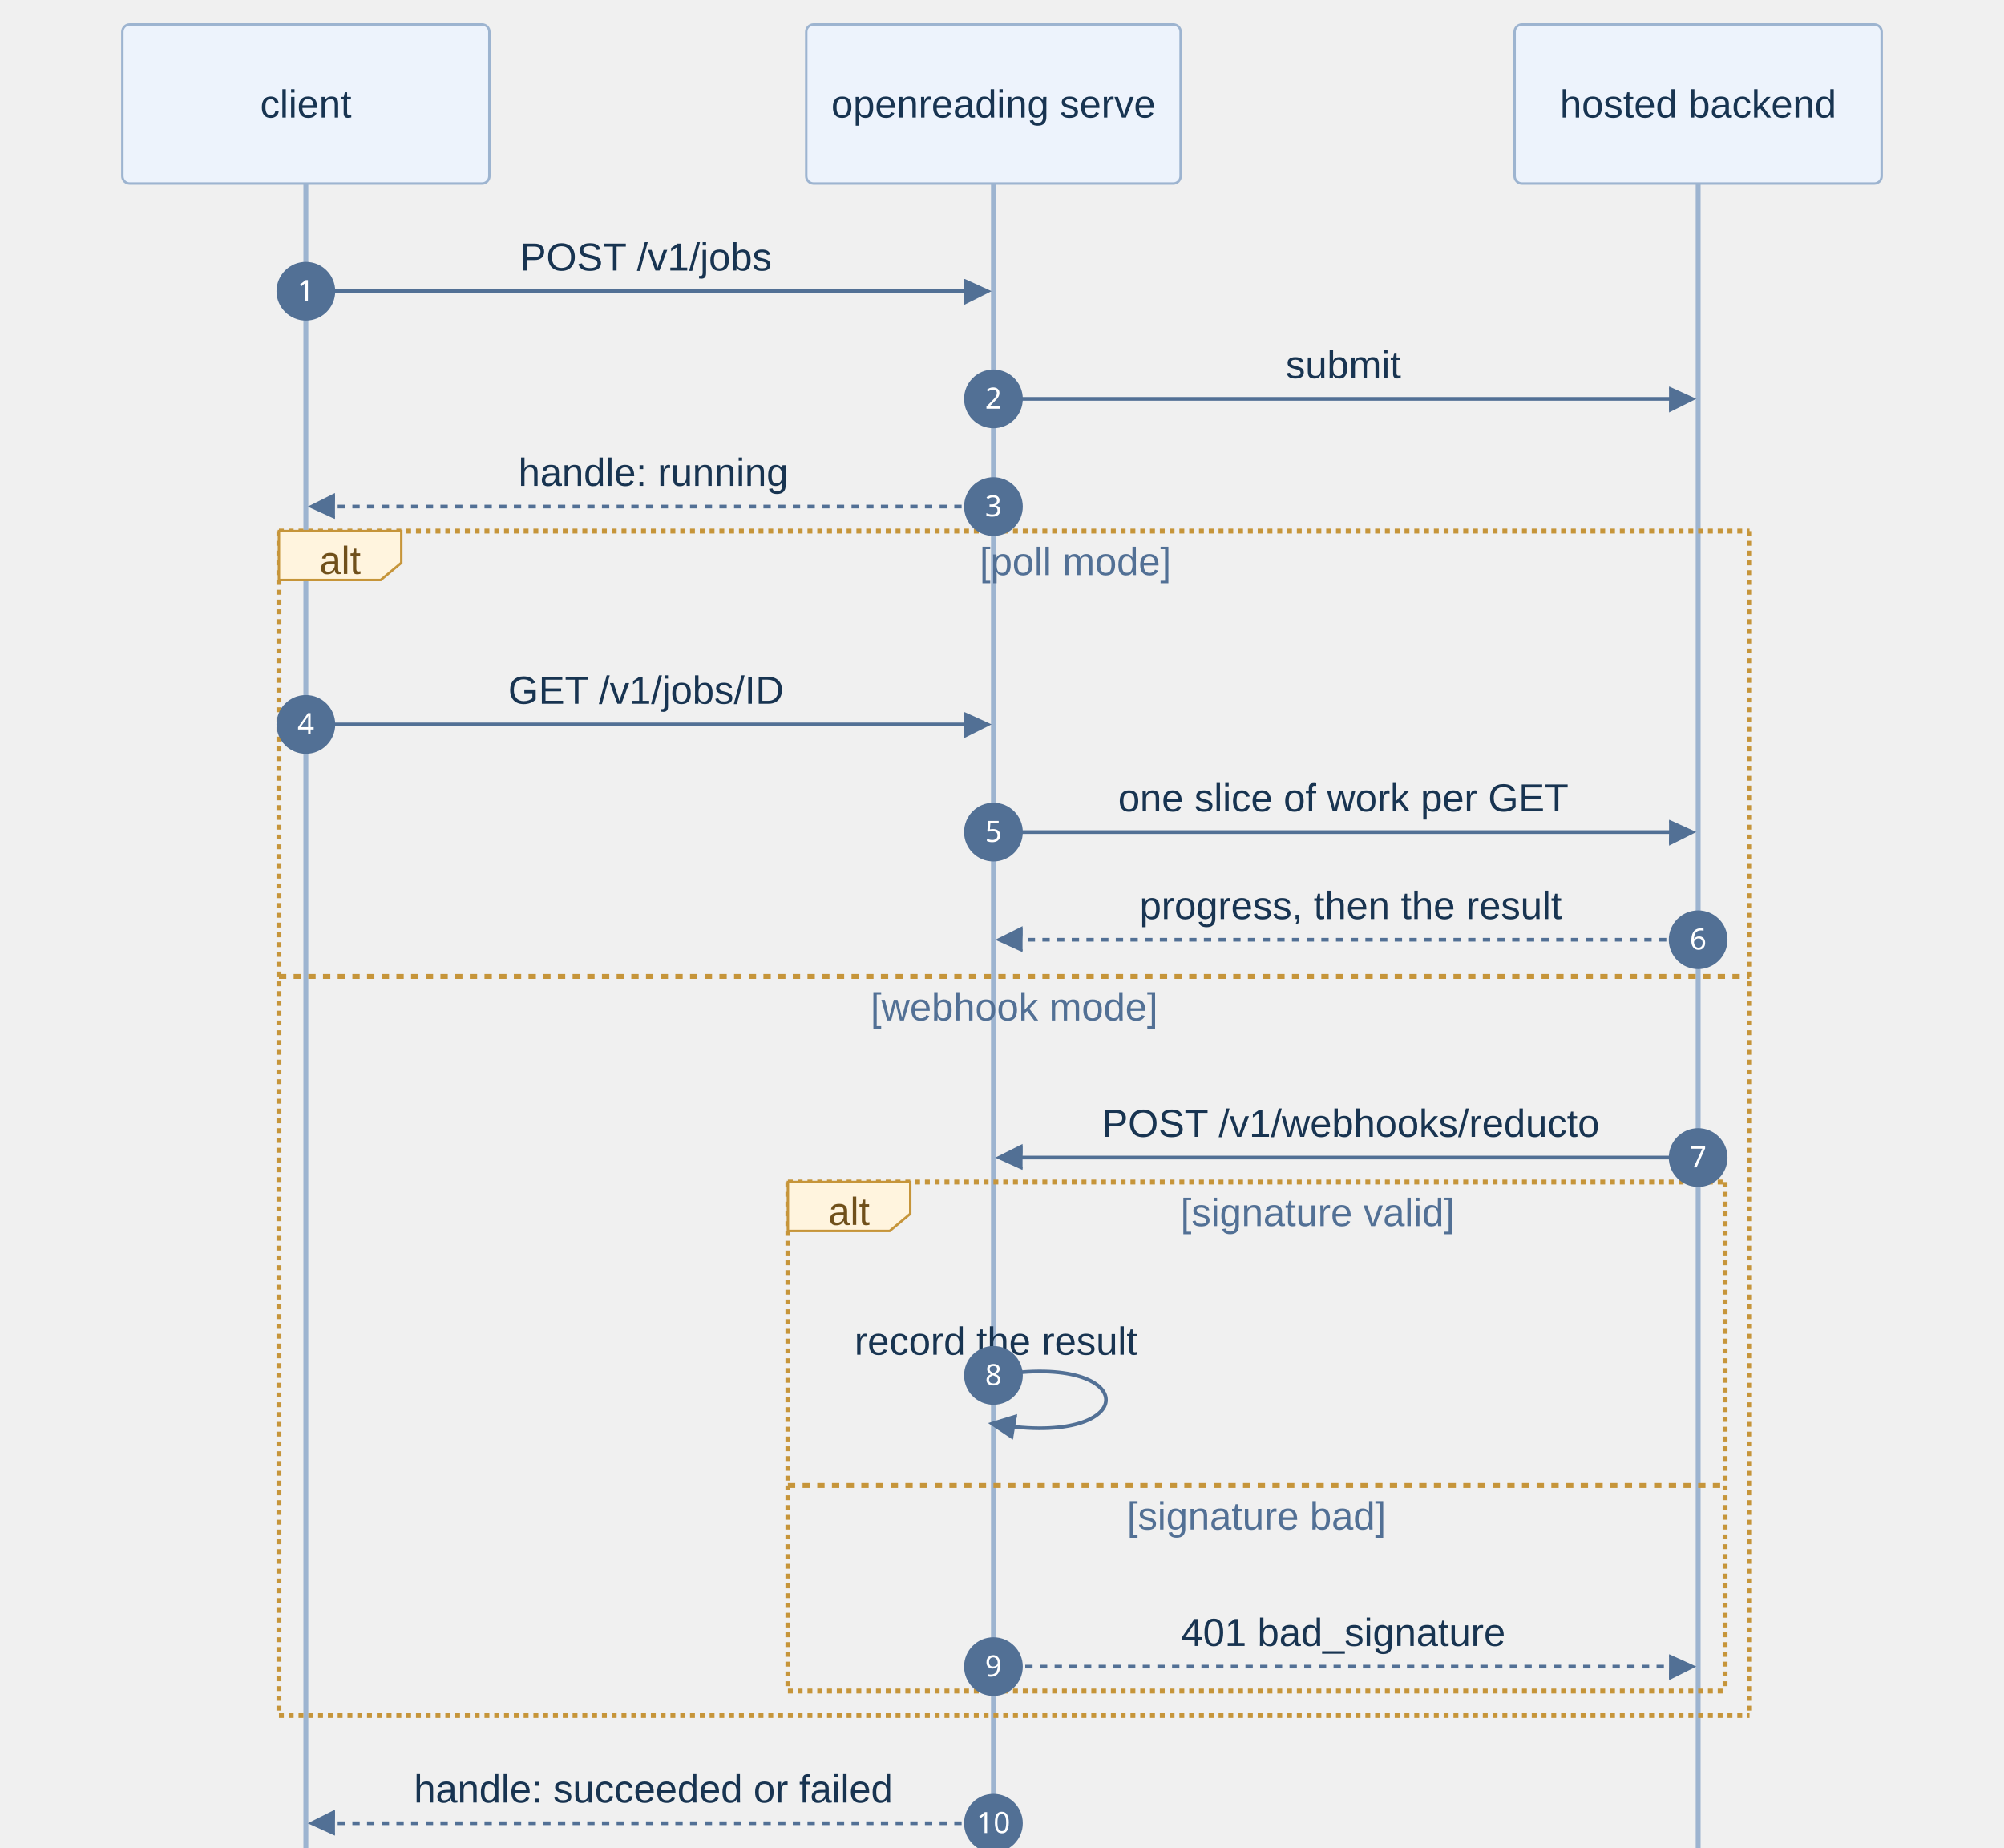
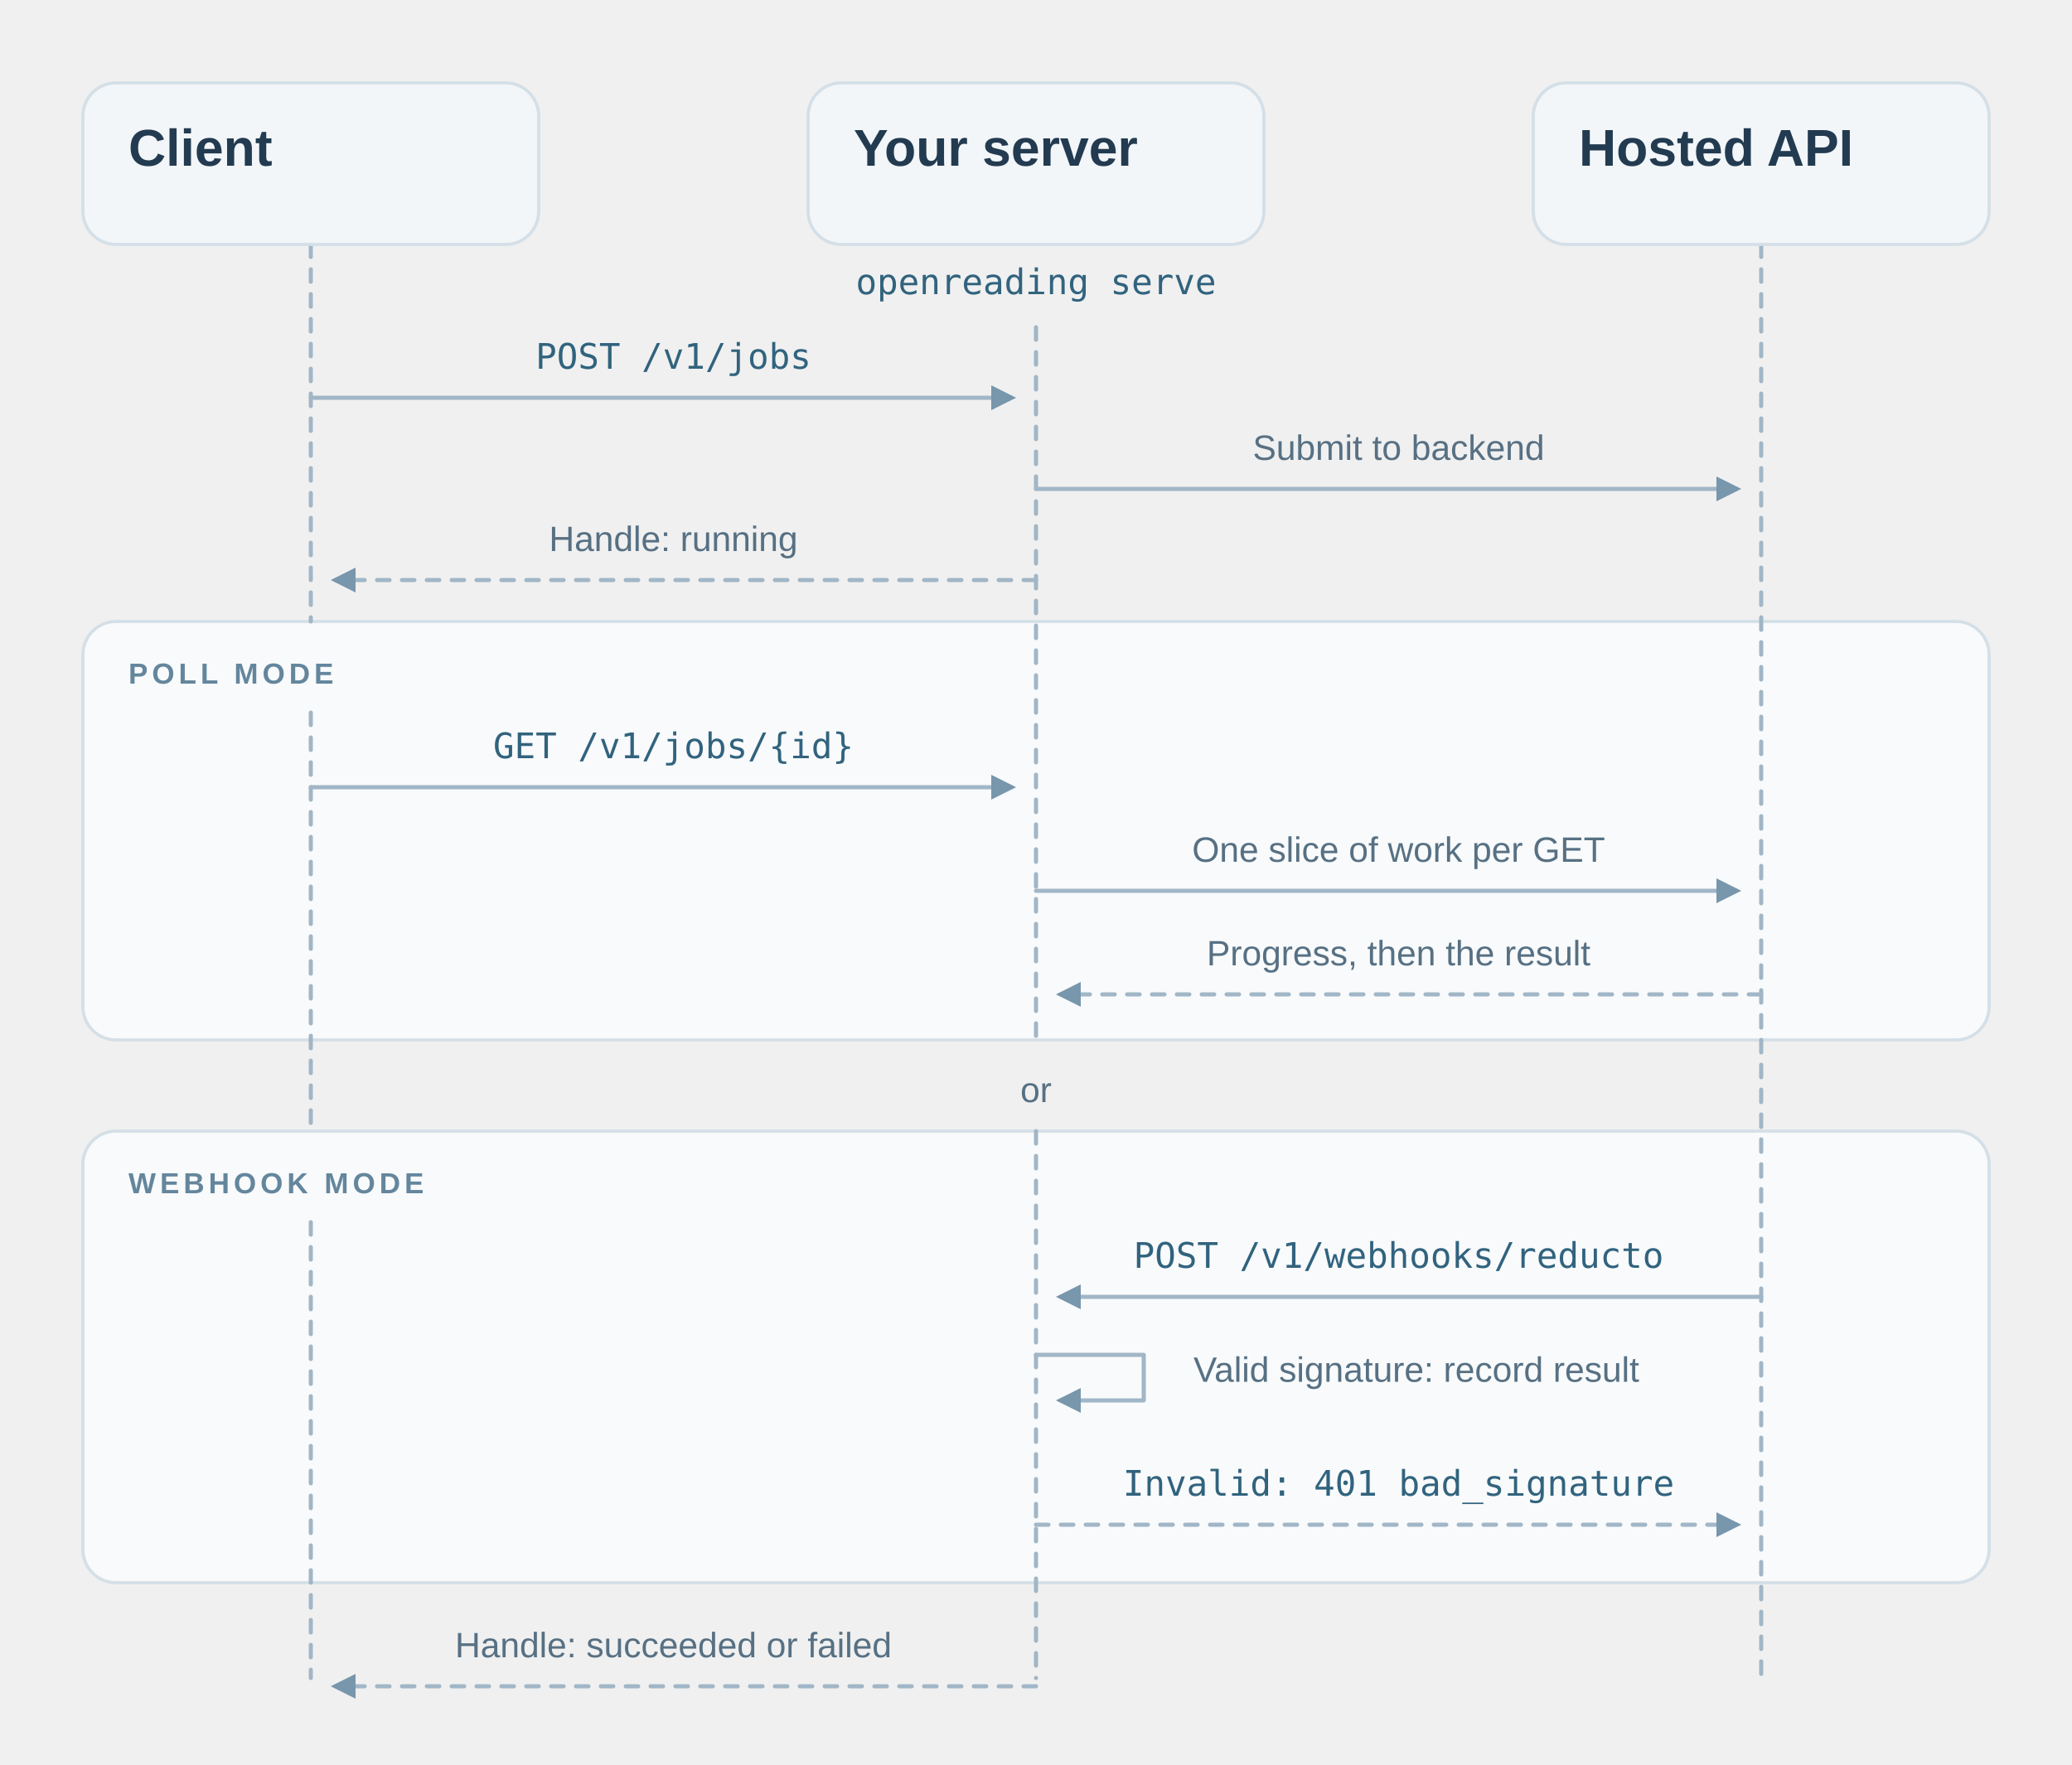
- <svg xmlns="http://www.w3.org/2000/svg" id="my-svg" width="100%" style="max-width: 819px; background-color: white;" viewBox="-50 -10 819 755" role="img" aria-roledescription="sequence">
-   <g>
-     <line id="actor2" x1="644" y1="65" x2="644" y2="2000" class="actor-line 200" stroke-width="0.5px" stroke="#999" name="B" data-et="life-line" data-id="B" />
-     <g id="root-2" data-et="participant" data-type="participant" data-id="B">
-       <rect x="569" y="0" fill="#eaeaea" stroke="#666" width="150" height="65" name="B" rx="3" ry="3" class="actor actor-top" />
-       <text x="644" y="32.5" dominant-baseline="central" alignment-baseline="central" class="actor actor-box" style="text-anchor: middle; font-size: 16px; font-weight: 400; font-family: Arial;">
-         <tspan x="644" dy="0">hosted backend</tspan>
-       </text>
-     </g>
-   </g>
-   <g>
-     <line id="actor1" x1="356" y1="65" x2="356" y2="2000" class="actor-line 200" stroke-width="0.5px" stroke="#999" name="S" data-et="life-line" data-id="S" />
-     <g id="root-1" data-et="participant" data-type="participant" data-id="S">
-       <rect x="279.5" y="0" fill="#eaeaea" stroke="#666" width="153" height="65" name="S" rx="3" ry="3" class="actor actor-top" />
-       <text x="356" y="32.5" dominant-baseline="central" alignment-baseline="central" class="actor actor-box" style="text-anchor: middle; font-size: 16px; font-weight: 400; font-family: Arial;">
-         <tspan x="356" dy="0">openreading serve</tspan>
-       </text>
-     </g>
-   </g>
-   <g>
-     <line id="actor0" x1="75" y1="65" x2="75" y2="2000" class="actor-line 200" stroke-width="0.5px" stroke="#999" name="C" data-et="life-line" data-id="C" />
-     <g id="root-0" data-et="participant" data-type="participant" data-id="C">
-       <rect x="0" y="0" fill="#eaeaea" stroke="#666" width="150" height="65" name="C" rx="3" ry="3" class="actor actor-top" />
-       <text x="75" y="32.5" dominant-baseline="central" alignment-baseline="central" class="actor actor-box" style="text-anchor: middle; font-size: 16px; font-weight: 400; font-family: Arial;">
-         <tspan x="75" dy="0">client</tspan>
-       </text>
-     </g>
-   </g>
-   <style>#my-svg{font-family:Arial;font-size:17px;fill:#183451;}@keyframes edge-animation-frame{from{stroke-dashoffset:0;}}@keyframes dash{to{stroke-dashoffset:0;}}#my-svg .edge-animation-slow{stroke-dasharray:9,5!important;stroke-dashoffset:900;animation:dash 50s linear infinite;stroke-linecap:round;}#my-svg .edge-animation-fast{stroke-dasharray:9,5!important;stroke-dashoffset:900;animation:dash 20s linear infinite;stroke-linecap:round;}#my-svg .error-icon{fill:hsl(36, 71.429%, 100%);}#my-svg .error-text{fill:#000000;stroke:#000000;}#my-svg .edge-thickness-normal{stroke-width:1px;}#my-svg .edge-thickness-thick{stroke-width:3.5px;}#my-svg .edge-pattern-solid{stroke-dasharray:0;}#my-svg .edge-thickness-invisible{stroke-width:0;fill:none;}#my-svg .edge-pattern-dashed{stroke-dasharray:3;}#my-svg .edge-pattern-dotted{stroke-dasharray:2;}#my-svg .marker{fill:#8194ad;stroke:#8194ad;}#my-svg .marker.cross{stroke:#8194ad;}#my-svg svg{font-family:Arial;font-size:17px;}#my-svg p{margin:0;}#my-svg .actor{stroke:#9db4d0;fill:#edf3fc;stroke-width:1;}#my-svg rect.actor.outer-path[data-look="neo"]{filter:drop-shadow( 1px 2px 2px rgba(185,185,185,1));}#my-svg rect.note[data-look="neo"]{stroke:#9db4d0;fill:#edf3fc;filter:drop-shadow( 1px 2px 2px rgba(185,185,185,1));}#my-svg text.actor&gt;tspan{fill:#183451;stroke:none;}#my-svg .actor-line{stroke:#9db4d0;}#my-svg .innerArc{stroke-width:1.5;stroke-dasharray:none;}#my-svg .messageLine0{stroke-width:1.5;stroke-dasharray:none;stroke:#527095;}#my-svg .messageLine1{stroke-width:1.5;stroke-dasharray:2,2;stroke:#527095;}#my-svg [id$="-arrowhead"] path{fill:#527095;stroke:#527095;}#my-svg .sequenceNumber{fill:#ffffff;}#my-svg [id$="-sequencenumber"]{fill:#527095;}#my-svg [id$="-crosshead"] path{fill:#527095;stroke:#527095;}#my-svg .messageText{fill:#183451;stroke:none;}#my-svg .labelBox{stroke:#c6953a;fill:#fff4de;filter:none;}#my-svg .labelText,#my-svg .labelText&gt;tspan{fill:#70501b;stroke:none;}#my-svg .loopText,#my-svg .loopText&gt;tspan{fill:#527095;stroke:none;}#my-svg .sectionTitle,#my-svg .sectionTitle&gt;tspan{fill:#527095;stroke:none;}#my-svg .loopLine{stroke-width:2px;stroke-dasharray:2,2;stroke:#c6953a;fill:#c6953a;}#my-svg .note{stroke:#9db4d0;fill:#edf3fc;}#my-svg .noteText,#my-svg .noteText&gt;tspan{fill:#183451;stroke:none;font-weight:normal;}#my-svg .activation0{fill:#e7f3ee;stroke:#679780;}#my-svg .activation1{fill:#e7f3ee;stroke:#679780;}#my-svg .activation2{fill:#e7f3ee;stroke:#679780;}#my-svg .actorPopupMenu{position:absolute;}#my-svg .actorPopupMenuPanel{position:absolute;fill:#edf3fc;box-shadow:0px 8px 16px 0px rgba(0,0,0,0.2);filter:drop-shadow(3px 5px 2px rgb(0 0 0 / 0.4));}#my-svg .actor-man circle,#my-svg line{fill:#edf3fc;stroke-width:2px;}#my-svg g rect.rect{filter:drop-shadow( 1px 2px 2px rgba(185,185,185,1));stroke:#9db4d0;}#my-svg .node .neo-node{stroke:#9db4d0;}#my-svg [data-look="neo"].node rect,#my-svg [data-look="neo"].cluster rect,#my-svg [data-look="neo"].node polygon{stroke:url(#my-svg-gradient);filter:drop-shadow( 1px 2px 2px rgba(185,185,185,1));}#my-svg [data-look="neo"].swimlane.cluster rect{filter:none;}#my-svg [data-look="neo"].node path{stroke:url(#my-svg-gradient);stroke-width:1px;}#my-svg [data-look="neo"].node .outer-path{filter:drop-shadow( 1px 2px 2px rgba(185,185,185,1));}#my-svg [data-look="neo"].node .neo-line path{stroke:#9db4d0;filter:none;}#my-svg [data-look="neo"].node circle{stroke:url(#my-svg-gradient);filter:drop-shadow( 1px 2px 2px rgba(185,185,185,1));}#my-svg [data-look="neo"].node circle .state-start{fill:#000000;}#my-svg [data-look="neo"].icon-shape .icon{fill:url(#my-svg-gradient);filter:drop-shadow( 1px 2px 2px rgba(185,185,185,1));}#my-svg [data-look="neo"].icon-shape .icon-neo path{stroke:url(#my-svg-gradient);filter:drop-shadow( 1px 2px 2px rgba(185,185,185,1));}#my-svg :root{--mermaid-font-family:Arial;}</style>
-   <g />
+ <svg xmlns="http://www.w3.org/2000/svg" width="1000" height="852" viewBox="0 0 1000 852" role="img" aria-labelledby="title desc" data-renderer="authored">
+   <style>
+     :root{color-scheme:light dark}
+     text{font-family:Arial,Helvetica,sans-serif}
+     .node,.result{fill:#f2f6f9;stroke:#d4dfe7;stroke-width:1.5}
+     .title{fill:#233b50;font-size:25px;font-weight:600}
+     .detail{fill:#577083;font-size:20px}
+     .label{fill:#577083;font-size:17px}
+     .step{fill:#64869d;font-size:14px;font-weight:600;letter-spacing:2px}
+     .track{fill:none;stroke:#a1b6c6;stroke-width:2;stroke-linecap:round;stroke-linejoin:round}
+     .arrow{fill:#7896ac}.dashed{stroke-dasharray:6 6}
+     .contract{fill:#e9f3f8;stroke:#a4c9db;stroke-width:1.5}
+     .contract-title{fill:#173f57;font-size:28px;font-weight:600}
+     .contract-detail{fill:#45677d;font-size:19px}
+     .accent{fill:#3589b0}.pill{fill:#d9eaf3}
+     .code{fill:#31637e;font-family:monospace;font-size:17px}
+     .panel{fill:#f8fafb;stroke:#d4dfe7;stroke-width:1.5}
+     .warning{fill:#fbf6eb;stroke:#d9c69e;stroke-width:1.5}
+     .warning-text{fill:#80632e;font-size:19px}
+     .good{fill:#edf6f1;stroke:#b2cdbd;stroke-width:1.5}
+     .good-text{fill:#35634b;font-size:25px;font-weight:600}
+     @media(prefers-color-scheme:dark){
+       .node,.result{fill:#18232e;stroke:#324657}
+       .title{fill:#e0eaf2}.detail,.label{fill:#a9bdcc}.step{fill:#7ba5be}
+       .track{stroke:#4b6c83}.arrow{fill:#729bb5}
+       .contract{fill:#173446;stroke:#35627d}
+       .contract-title{fill:#e0f0fa}.contract-detail{fill:#abcbdc}
+       .accent{fill:#79c6e8}.pill{fill:#234a61}.code{fill:#a4d4ed}
+       .panel{fill:#121c25;stroke:#324657}
+       .warning{fill:#2a251d;stroke:#695b3c}.warning-text{fill:#d5bc88}
+       .good{fill:#172d26;stroke:#365e4b}.good-text{fill:#a1d4b7}
+     }
+   </style>
  <defs>
-     <symbol id="my-svg-computer" width="24" height="24">
-       <path transform="scale(.5)" d="M2 2v13h20v-13h-20zm18 11h-16v-9h16v9zm-10.228 6l.466-1h3.524l.467 1h-4.457zm14.228 3h-24l2-6h2.104l-1.33 4h18.45l-1.297-4h2.073l2 6zm-5-10h-14v-7h14v7z" />
-     </symbol>
-   </defs>
-   <defs>
-     <symbol id="my-svg-database" fill-rule="evenodd" clip-rule="evenodd">
-       <path transform="scale(.5)" d="M12.258.001l.256.004.255.005.253.008.251.01.249.012.247.015.246.016.242.019.241.02.239.023.236.024.233.027.231.028.229.031.225.032.223.034.22.036.217.038.214.04.211.041.208.043.205.045.201.046.198.048.194.05.191.051.187.053.183.054.18.056.175.057.172.059.168.06.163.061.16.063.155.064.15.066.074.033.073.033.071.034.07.034.069.035.068.035.067.035.066.035.064.036.064.036.062.036.06.036.06.037.058.037.058.037.055.038.055.038.053.038.052.038.051.039.05.039.048.039.047.039.045.04.044.04.043.04.041.04.04.041.039.041.037.041.036.041.034.041.033.042.032.042.03.042.029.042.027.042.026.043.024.043.023.043.021.043.02.043.018.044.017.043.015.044.013.044.012.044.011.045.009.044.007.045.006.045.004.045.002.045.001.045v17l-.001.045-.002.045-.004.045-.006.045-.007.045-.009.044-.011.045-.012.044-.013.044-.015.044-.017.043-.018.044-.02.043-.021.043-.023.043-.024.043-.026.043-.027.042-.029.042-.03.042-.032.042-.033.042-.034.041-.036.041-.037.041-.039.041-.04.041-.041.04-.043.04-.044.04-.045.04-.047.039-.048.039-.05.039-.051.039-.052.038-.053.038-.055.038-.055.038-.058.037-.058.037-.06.037-.06.036-.062.036-.064.036-.064.036-.066.035-.067.035-.068.035-.069.035-.07.034-.071.034-.073.033-.074.033-.15.066-.155.064-.16.063-.163.061-.168.06-.172.059-.175.057-.18.056-.183.054-.187.053-.191.051-.194.05-.198.048-.201.046-.205.045-.208.043-.211.041-.214.04-.217.038-.22.036-.223.034-.225.032-.229.031-.231.028-.233.027-.236.024-.239.023-.241.02-.242.019-.246.016-.247.015-.249.012-.251.01-.253.008-.255.005-.256.004-.258.001-.258-.001-.256-.004-.255-.005-.253-.008-.251-.01-.249-.012-.247-.015-.245-.016-.243-.019-.241-.02-.238-.023-.236-.024-.234-.027-.231-.028-.228-.031-.226-.032-.223-.034-.22-.036-.217-.038-.214-.04-.211-.041-.208-.043-.204-.045-.201-.046-.198-.048-.195-.05-.19-.051-.187-.053-.184-.054-.179-.056-.176-.057-.172-.059-.167-.06-.164-.061-.159-.063-.155-.064-.151-.066-.074-.033-.072-.033-.072-.034-.07-.034-.069-.035-.068-.035-.067-.035-.066-.035-.064-.036-.063-.036-.062-.036-.061-.036-.06-.037-.058-.037-.057-.037-.056-.038-.055-.038-.053-.038-.052-.038-.051-.039-.049-.039-.049-.039-.046-.039-.046-.04-.044-.04-.043-.04-.041-.04-.04-.041-.039-.041-.037-.041-.036-.041-.034-.041-.033-.042-.032-.042-.03-.042-.029-.042-.027-.042-.026-.043-.024-.043-.023-.043-.021-.043-.02-.043-.018-.044-.017-.043-.015-.044-.013-.044-.012-.044-.011-.045-.009-.044-.007-.045-.006-.045-.004-.045-.002-.045-.001-.045v-17l.001-.045.002-.045.004-.045.006-.045.007-.045.009-.044.011-.045.012-.044.013-.044.015-.044.017-.043.018-.044.02-.043.021-.043.023-.043.024-.043.026-.043.027-.042.029-.042.03-.042.032-.042.033-.042.034-.041.036-.041.037-.041.039-.041.04-.041.041-.04.043-.04.044-.04.046-.04.046-.039.049-.039.049-.039.051-.039.052-.038.053-.038.055-.038.056-.038.057-.037.058-.037.06-.037.061-.036.062-.036.063-.036.064-.036.066-.035.067-.035.068-.035.069-.035.07-.034.072-.034.072-.033.074-.033.151-.066.155-.064.159-.063.164-.061.167-.06.172-.059.176-.057.179-.056.184-.054.187-.053.19-.051.195-.05.198-.048.201-.046.204-.045.208-.043.211-.041.214-.04.217-.038.22-.036.223-.034.226-.032.228-.031.231-.028.234-.027.236-.024.238-.023.241-.02.243-.019.245-.016.247-.015.249-.012.251-.01.253-.008.255-.005.256-.004.258-.001.258.001zm-9.258 20.499v.01l.001.021.003.021.004.022.005.021.006.022.007.022.009.023.01.022.011.023.012.023.013.023.015.023.016.024.017.023.018.024.019.024.021.024.022.025.023.024.024.025.052.049.056.05.061.051.066.051.07.051.075.051.079.052.084.052.088.052.092.052.097.052.102.051.105.052.11.052.114.051.119.051.123.051.127.05.131.05.135.05.139.048.144.049.147.047.152.047.155.047.16.045.163.045.167.043.171.043.176.041.178.041.183.039.187.039.19.037.194.035.197.035.202.033.204.031.209.03.212.029.216.027.219.025.222.024.226.021.23.02.233.018.236.016.24.015.243.012.246.01.249.008.253.005.256.004.259.001.26-.001.257-.004.254-.005.25-.008.247-.011.244-.012.241-.014.237-.016.233-.018.231-.021.226-.021.224-.024.22-.026.216-.027.212-.028.21-.031.205-.031.202-.034.198-.034.194-.036.191-.037.187-.039.183-.04.179-.04.175-.042.172-.043.168-.044.163-.045.16-.046.155-.046.152-.047.148-.048.143-.049.139-.049.136-.05.131-.05.126-.05.123-.051.118-.052.114-.051.11-.052.106-.052.101-.052.096-.052.092-.052.088-.053.083-.051.079-.052.074-.052.07-.051.065-.051.06-.051.056-.05.051-.05.023-.024.023-.025.021-.024.02-.024.019-.024.018-.024.017-.024.015-.023.014-.024.013-.023.012-.023.01-.023.01-.022.008-.022.006-.022.006-.022.004-.022.004-.021.001-.021.001-.021v-4.127l-.077.055-.08.053-.083.054-.085.053-.087.052-.09.052-.093.051-.095.05-.097.05-.1.049-.102.049-.105.048-.106.047-.109.047-.111.046-.114.045-.115.045-.118.044-.12.043-.122.042-.124.042-.126.041-.128.04-.13.04-.132.038-.134.038-.135.037-.138.037-.139.035-.142.035-.143.034-.144.033-.147.032-.148.031-.15.03-.151.03-.153.029-.154.027-.156.027-.158.026-.159.025-.161.024-.162.023-.163.022-.165.021-.166.02-.167.019-.169.018-.169.017-.171.016-.173.015-.173.014-.175.013-.175.012-.177.011-.178.01-.179.008-.179.008-.181.006-.182.005-.182.004-.184.003-.184.002h-.37l-.184-.002-.184-.003-.182-.004-.182-.005-.181-.006-.179-.008-.179-.008-.178-.01-.176-.011-.176-.012-.175-.013-.173-.014-.172-.015-.171-.016-.17-.017-.169-.018-.167-.019-.166-.02-.165-.021-.163-.022-.162-.023-.161-.024-.159-.025-.157-.026-.156-.027-.155-.027-.153-.029-.151-.03-.15-.03-.148-.031-.146-.032-.145-.033-.143-.034-.141-.035-.14-.035-.137-.037-.136-.037-.134-.038-.132-.038-.13-.04-.128-.04-.126-.041-.124-.042-.122-.042-.12-.044-.117-.043-.116-.045-.113-.045-.112-.046-.109-.047-.106-.047-.105-.048-.102-.049-.1-.049-.097-.05-.095-.05-.093-.052-.09-.051-.087-.052-.085-.053-.083-.054-.08-.054-.077-.054v4.127zm0-5.654v.011l.001.021.003.021.004.021.005.022.006.022.007.022.009.022.01.022.011.023.012.023.013.023.015.024.016.023.017.024.018.024.019.024.021.024.022.024.023.025.024.024.052.05.056.05.061.05.066.051.07.051.075.052.079.051.084.052.088.052.092.052.097.052.102.052.105.052.11.051.114.051.119.052.123.05.127.051.131.05.135.049.139.049.144.048.147.048.152.047.155.046.16.045.163.045.167.044.171.042.176.042.178.04.183.04.187.038.19.037.194.036.197.034.202.033.204.032.209.03.212.028.216.027.219.025.222.024.226.022.23.02.233.018.236.016.24.014.243.012.246.01.249.008.253.006.256.003.259.001.26-.001.257-.003.254-.006.25-.008.247-.01.244-.012.241-.015.237-.016.233-.018.231-.02.226-.022.224-.024.22-.025.216-.027.212-.029.21-.03.205-.032.202-.033.198-.035.194-.036.191-.037.187-.039.183-.039.179-.041.175-.042.172-.043.168-.044.163-.045.16-.045.155-.047.152-.047.148-.048.143-.048.139-.05.136-.049.131-.05.126-.051.123-.051.118-.051.114-.052.11-.052.106-.052.101-.052.096-.052.092-.052.088-.052.083-.052.079-.052.074-.051.07-.052.065-.051.06-.05.056-.051.051-.049.023-.025.023-.024.021-.025.02-.024.019-.024.018-.024.017-.024.015-.023.014-.023.013-.024.012-.022.01-.023.01-.023.008-.022.006-.022.006-.022.004-.021.004-.022.001-.021.001-.021v-4.139l-.077.054-.08.054-.083.054-.085.052-.087.053-.09.051-.093.051-.095.051-.097.05-.1.049-.102.049-.105.048-.106.047-.109.047-.111.046-.114.045-.115.044-.118.044-.12.044-.122.042-.124.042-.126.041-.128.04-.13.039-.132.039-.134.038-.135.037-.138.036-.139.036-.142.035-.143.033-.144.033-.147.033-.148.031-.15.03-.151.03-.153.028-.154.028-.156.027-.158.026-.159.025-.161.024-.162.023-.163.022-.165.021-.166.02-.167.019-.169.018-.169.017-.171.016-.173.015-.173.014-.175.013-.175.012-.177.011-.178.009-.179.009-.179.007-.181.007-.182.005-.182.004-.184.003-.184.002h-.37l-.184-.002-.184-.003-.182-.004-.182-.005-.181-.007-.179-.007-.179-.009-.178-.009-.176-.011-.176-.012-.175-.013-.173-.014-.172-.015-.171-.016-.17-.017-.169-.018-.167-.019-.166-.02-.165-.021-.163-.022-.162-.023-.161-.024-.159-.025-.157-.026-.156-.027-.155-.028-.153-.028-.151-.03-.15-.03-.148-.031-.146-.033-.145-.033-.143-.033-.141-.035-.14-.036-.137-.036-.136-.037-.134-.038-.132-.039-.13-.039-.128-.04-.126-.041-.124-.042-.122-.043-.12-.043-.117-.044-.116-.044-.113-.046-.112-.046-.109-.046-.106-.047-.105-.048-.102-.049-.1-.049-.097-.05-.095-.051-.093-.051-.09-.051-.087-.053-.085-.052-.083-.054-.08-.054-.077-.054v4.139zm0-5.666v.011l.001.02.003.022.004.021.005.022.006.021.007.022.009.023.01.022.011.023.012.023.013.023.015.023.016.024.017.024.018.023.019.024.021.025.022.024.023.024.024.025.052.05.056.05.061.05.066.051.07.051.075.052.079.051.084.052.088.052.092.052.097.052.102.052.105.051.11.052.114.051.119.051.123.051.127.05.131.05.135.05.139.049.144.048.147.048.152.047.155.046.16.045.163.045.167.043.171.043.176.042.178.04.183.04.187.038.19.037.194.036.197.034.202.033.204.032.209.03.212.028.216.027.219.025.222.024.226.021.23.02.233.018.236.017.24.014.243.012.246.01.249.008.253.006.256.003.259.001.26-.001.257-.003.254-.006.25-.008.247-.01.244-.013.241-.014.237-.016.233-.018.231-.02.226-.022.224-.024.22-.025.216-.027.212-.029.21-.03.205-.032.202-.033.198-.035.194-.036.191-.037.187-.039.183-.039.179-.041.175-.042.172-.043.168-.044.163-.045.16-.045.155-.047.152-.047.148-.048.143-.049.139-.049.136-.049.131-.051.126-.05.123-.051.118-.052.114-.051.11-.052.106-.052.101-.052.096-.052.092-.052.088-.052.083-.052.079-.052.074-.052.07-.051.065-.051.06-.051.056-.05.051-.049.023-.025.023-.025.021-.024.02-.024.019-.024.018-.024.017-.024.015-.023.014-.024.013-.023.012-.023.01-.022.01-.023.008-.022.006-.022.006-.022.004-.022.004-.021.001-.021.001-.021v-4.153l-.077.054-.08.054-.083.053-.085.053-.087.053-.09.051-.093.051-.095.051-.097.05-.1.049-.102.048-.105.048-.106.048-.109.046-.111.046-.114.046-.115.044-.118.044-.12.043-.122.043-.124.042-.126.041-.128.04-.13.039-.132.039-.134.038-.135.037-.138.036-.139.036-.142.034-.143.034-.144.033-.147.032-.148.032-.15.03-.151.03-.153.028-.154.028-.156.027-.158.026-.159.024-.161.024-.162.023-.163.023-.165.021-.166.02-.167.019-.169.018-.169.017-.171.016-.173.015-.173.014-.175.013-.175.012-.177.01-.178.01-.179.009-.179.007-.181.006-.182.006-.182.004-.184.003-.184.001-.185.001-.185-.001-.184-.001-.184-.003-.182-.004-.182-.006-.181-.006-.179-.007-.179-.009-.178-.01-.176-.01-.176-.012-.175-.013-.173-.014-.172-.015-.171-.016-.17-.017-.169-.018-.167-.019-.166-.02-.165-.021-.163-.023-.162-.023-.161-.024-.159-.024-.157-.026-.156-.027-.155-.028-.153-.028-.151-.03-.15-.03-.148-.032-.146-.032-.145-.033-.143-.034-.141-.034-.14-.036-.137-.036-.136-.037-.134-.038-.132-.039-.13-.039-.128-.041-.126-.041-.124-.041-.122-.043-.12-.043-.117-.044-.116-.044-.113-.046-.112-.046-.109-.046-.106-.048-.105-.048-.102-.048-.1-.05-.097-.049-.095-.051-.093-.051-.09-.052-.087-.052-.085-.053-.083-.053-.08-.054-.077-.054v4.153zm8.74-8.179l-.257.004-.254.005-.25.008-.247.011-.244.012-.241.014-.237.016-.233.018-.231.021-.226.022-.224.023-.22.026-.216.027-.212.028-.21.031-.205.032-.202.033-.198.034-.194.036-.191.038-.187.038-.183.04-.179.041-.175.042-.172.043-.168.043-.163.045-.16.046-.155.046-.152.048-.148.048-.143.048-.139.049-.136.05-.131.05-.126.051-.123.051-.118.051-.114.052-.11.052-.106.052-.101.052-.096.052-.092.052-.088.052-.083.052-.079.052-.074.051-.07.052-.065.051-.06.05-.056.05-.051.05-.023.025-.023.024-.021.024-.02.025-.019.024-.018.024-.017.023-.015.024-.014.023-.013.023-.012.023-.01.023-.01.022-.008.022-.006.023-.006.021-.004.022-.004.021-.001.021-.001.021.001.021.001.021.004.021.004.022.006.021.006.023.008.022.01.022.01.023.012.023.013.023.014.023.015.024.017.023.018.024.019.024.02.025.021.024.023.024.023.025.051.05.056.05.06.05.065.051.07.052.074.051.079.052.083.052.088.052.092.052.096.052.101.052.106.052.11.052.114.052.118.051.123.051.126.051.131.05.136.05.139.049.143.048.148.048.152.048.155.046.16.046.163.045.168.043.172.043.175.042.179.041.183.04.187.038.191.038.194.036.198.034.202.033.205.032.21.031.212.028.216.027.22.026.224.023.226.022.231.021.233.018.237.016.241.014.244.012.247.011.25.008.254.005.257.004.26.001.26-.001.257-.004.254-.005.25-.008.247-.011.244-.012.241-.014.237-.016.233-.018.231-.021.226-.022.224-.023.22-.026.216-.027.212-.028.21-.031.205-.032.202-.033.198-.034.194-.036.191-.038.187-.038.183-.04.179-.041.175-.042.172-.043.168-.043.163-.045.16-.046.155-.046.152-.048.148-.048.143-.048.139-.049.136-.05.131-.05.126-.051.123-.051.118-.051.114-.052.11-.052.106-.052.101-.052.096-.052.092-.052.088-.052.083-.052.079-.052.074-.051.07-.052.065-.051.06-.05.056-.05.051-.05.023-.025.023-.024.021-.024.02-.025.019-.024.018-.024.017-.023.015-.024.014-.023.013-.023.012-.023.01-.023.01-.022.008-.022.006-.023.006-.021.004-.022.004-.021.001-.021.001-.021-.001-.021-.001-.021-.004-.021-.004-.022-.006-.021-.006-.023-.008-.022-.01-.022-.01-.023-.012-.023-.013-.023-.014-.023-.015-.024-.017-.023-.018-.024-.019-.024-.02-.025-.021-.024-.023-.024-.023-.025-.051-.05-.056-.05-.06-.05-.065-.051-.07-.052-.074-.051-.079-.052-.083-.052-.088-.052-.092-.052-.096-.052-.101-.052-.106-.052-.11-.052-.114-.052-.118-.051-.123-.051-.126-.051-.131-.05-.136-.05-.139-.049-.143-.048-.148-.048-.152-.048-.155-.046-.16-.046-.163-.045-.168-.043-.172-.043-.175-.042-.179-.041-.183-.04-.187-.038-.191-.038-.194-.036-.198-.034-.202-.033-.205-.032-.21-.031-.212-.028-.216-.027-.22-.026-.224-.023-.226-.022-.231-.021-.233-.018-.237-.016-.241-.014-.244-.012-.247-.011-.25-.008-.254-.005-.257-.004-.26-.001-.26.001z" />
-     </symbol>
-   </defs>
-   <defs>
-     <symbol id="my-svg-clock" width="24" height="24">
-       <path transform="scale(.5)" d="M12 2c5.514 0 10 4.486 10 10s-4.486 10-10 10-10-4.486-10-10 4.486-10 10-10zm0-2c-6.627 0-12 5.373-12 12s5.373 12 12 12 12-5.373 12-12-5.373-12-12-12zm5.848 12.459c.202.038.202.333.001.372-1.907.361-6.045 1.111-6.547 1.111-.719 0-1.301-.582-1.301-1.301 0-.512.77-5.447 1.125-7.445.034-.192.312-.181.343.014l.985 6.238 5.394 1.011z" />
-     </symbol>
-   </defs>
-   <defs>
-     <marker id="my-svg-arrowhead" refX="7.9" refY="5" markerUnits="userSpaceOnUse" markerWidth="12" markerHeight="12" orient="auto-start-reverse">
-       <path d="M -1 0 L 10 5 L 0 10 z" />
+     <marker id="arrow" viewBox="0 0 10 10" refX="8" refY="5" markerWidth="6" markerHeight="6" orient="auto-start-reverse">
+       <path class="arrow" d="M0 0 10 5 0 10Z" />
    </marker>
  </defs>
-   <defs>
-     <marker id="my-svg-crosshead" markerWidth="15" markerHeight="8" orient="auto" refX="4" refY="4.5">
-       <path fill="none" stroke="#000000" stroke-width="1pt" d="M 1,2 L 6,7 M 6,2 L 1,7" style="stroke-dasharray: 0, 0;" />
-     </marker>
-   </defs>
-   <defs>
-     <marker id="my-svg-filled-head" refX="15.5" refY="7" markerWidth="20" markerHeight="28" orient="auto">
-       <path d="M 18,7 L9,13 L14,7 L9,1 Z" />
-     </marker>
-   </defs>
-   <defs>
-     <marker id="my-svg-sequencenumber" refX="15" refY="15" markerWidth="60" markerHeight="40" orient="auto">
-       <circle cx="15" cy="15" r="6" />
-     </marker>
-   </defs>
-   <defs>
-     <marker id="my-svg-solidTopArrowHead" refX="7.9" refY="7.25" markerUnits="userSpaceOnUse" markerWidth="12" markerHeight="12" orient="auto-start-reverse">
-       <path d="M 0 0 L 10 8 L 0 8 z" />
-     </marker>
-   </defs>
-   <defs>
-     <marker id="my-svg-solidBottomArrowHead" refX="7.9" refY="0.75" markerUnits="userSpaceOnUse" markerWidth="12" markerHeight="12" orient="auto-start-reverse">
-       <path d="M 0 0 L 10 0 L 0 8 z" />
-     </marker>
-   </defs>
-   <defs>
-     <marker id="my-svg-stickTopArrowHead" refX="7.5" refY="7" markerUnits="userSpaceOnUse" markerWidth="12" markerHeight="12" orient="auto-start-reverse">
-       <path d="M 0 0 L 7 7" stroke="black" stroke-width="1.5" fill="none" />
-     </marker>
-   </defs>
-   <defs>
-     <marker id="my-svg-stickBottomArrowHead" refX="7.5" refY="0" markerUnits="userSpaceOnUse" markerWidth="12" markerHeight="12" orient="auto-start-reverse">
-       <path d="M 0 7 L 7 0" stroke="black" stroke-width="1.5" fill="none" />
-     </marker>
-   </defs>
-   <g data-et="control-structure" data-id="i14">
-     <line x1="272" y1="473" x2="655" y2="473" class="loopLine" />
-     <line x1="655" y1="473" x2="655" y2="681" class="loopLine" />
-     <line x1="272" y1="681" x2="655" y2="681" class="loopLine" />
-     <line x1="272" y1="473" x2="272" y2="681" class="loopLine" />
-     <line x1="272" y1="597" x2="655" y2="597" class="loopLine" style="stroke-dasharray: 3, 3;" />
-     <polygon points="272,473 322,473 322,486 313.6,493 272,493" class="labelBox" />
-     <text x="297" y="486" text-anchor="middle" dominant-baseline="middle" alignment-baseline="middle" class="labelText" style="font-family: Arial; font-size: 16px; font-weight: 400;">alt</text>
-     <text x="488.5" y="491" text-anchor="middle" class="loopText" style="font-family: Arial; font-size: 16px; font-weight: 400;">
-       <tspan x="488.5">[signature valid]</tspan>
-     </text>
-     <text x="463.5" y="615" text-anchor="middle" class="sectionTitle" style="font-family: Arial; font-size: 16px; font-weight: 400;">[signature bad]</text>
-   </g>
-   <g data-et="control-structure" data-id="i15">
-     <line x1="64" y1="207" x2="665" y2="207" class="loopLine" />
-     <line x1="665" y1="207" x2="665" y2="691" class="loopLine" />
-     <line x1="64" y1="691" x2="665" y2="691" class="loopLine" />
-     <line x1="64" y1="207" x2="64" y2="691" class="loopLine" />
-     <line x1="64" y1="389" x2="665" y2="389" class="loopLine" style="stroke-dasharray: 3, 3;" />
-     <polygon points="64,207 114,207 114,220 105.6,227 64,227" class="labelBox" />
-     <text x="89" y="220" text-anchor="middle" dominant-baseline="middle" alignment-baseline="middle" class="labelText" style="font-family: Arial; font-size: 16px; font-weight: 400;">alt</text>
-     <text x="389.5" y="225" text-anchor="middle" class="loopText" style="font-family: Arial; font-size: 16px; font-weight: 400;">
-       <tspan x="389.5">[poll mode]</tspan>
-     </text>
-     <text x="364.5" y="407" text-anchor="middle" class="sectionTitle" style="font-family: Arial; font-size: 16px; font-weight: 400;">[webhook mode]</text>
-   </g>
-   <text x="214" y="80" text-anchor="middle" dominant-baseline="middle" alignment-baseline="middle" class="messageText" dy="1em" style="font-family: Arial; font-size: 16px; font-weight: 400;">POST /v1/jobs</text>
-   <line x1="82" y1="109" x2="352" y2="109" class="messageLine0" data-et="message" data-id="i1" data-from="C" data-to="S" stroke-width="2" stroke="none" marker-end="url(#my-svg-arrowhead)" style="fill: none;" />
-   <line x1="75" y1="109" x2="75" y2="109" stroke-width="0" marker-start="url(#my-svg-sequencenumber)" />
-   <text x="75" y="113" font-family="sans-serif" font-size="12px" text-anchor="middle" class="sequenceNumber">1</text>
-   <text x="499" y="124" text-anchor="middle" dominant-baseline="middle" alignment-baseline="middle" class="messageText" dy="1em" style="font-family: Arial; font-size: 16px; font-weight: 400;">submit</text>
-   <line x1="363" y1="153" x2="640" y2="153" class="messageLine0" data-et="message" data-id="i2" data-from="S" data-to="B" stroke-width="2" stroke="none" marker-end="url(#my-svg-arrowhead)" style="fill: none;" />
-   <line x1="356" y1="153" x2="356" y2="153" stroke-width="0" marker-start="url(#my-svg-sequencenumber)" />
-   <text x="356" y="157" font-family="sans-serif" font-size="12px" text-anchor="middle" class="sequenceNumber">2</text>
-   <text x="217" y="168" text-anchor="middle" dominant-baseline="middle" alignment-baseline="middle" class="messageText" dy="1em" style="font-family: Arial; font-size: 16px; font-weight: 400;">handle: running</text>
-   <line x1="361" y1="197" x2="79" y2="197" class="messageLine1" data-et="message" data-id="i3" data-from="S" data-to="C" stroke-width="2" stroke="none" marker-end="url(#my-svg-arrowhead)" style="stroke-dasharray: 3, 3; fill: none;" />
-   <line x1="356" y1="197" x2="356" y2="197" stroke-width="0" marker-start="url(#my-svg-sequencenumber)" />
-   <text x="356" y="201" font-family="sans-serif" font-size="12px" text-anchor="middle" class="sequenceNumber">3</text>
-   <text x="214" y="257" text-anchor="middle" dominant-baseline="middle" alignment-baseline="middle" class="messageText" dy="1em" style="font-family: Arial; font-size: 16px; font-weight: 400;">GET /v1/jobs/ID</text>
-   <line x1="82" y1="286" x2="352" y2="286" class="messageLine0" data-et="message" data-id="i5" data-from="C" data-to="S" stroke-width="2" stroke="none" marker-end="url(#my-svg-arrowhead)" style="fill: none;" />
-   <line x1="75" y1="286" x2="75" y2="286" stroke-width="0" marker-start="url(#my-svg-sequencenumber)" />
-   <text x="75" y="290" font-family="sans-serif" font-size="12px" text-anchor="middle" class="sequenceNumber">4</text>
-   <text x="499" y="301" text-anchor="middle" dominant-baseline="middle" alignment-baseline="middle" class="messageText" dy="1em" style="font-family: Arial; font-size: 16px; font-weight: 400;">one slice of work per GET</text>
-   <line x1="363" y1="330" x2="640" y2="330" class="messageLine0" data-et="message" data-id="i6" data-from="S" data-to="B" stroke-width="2" stroke="none" marker-end="url(#my-svg-arrowhead)" style="fill: none;" />
-   <line x1="356" y1="330" x2="356" y2="330" stroke-width="0" marker-start="url(#my-svg-sequencenumber)" />
-   <text x="356" y="334" font-family="sans-serif" font-size="12px" text-anchor="middle" class="sequenceNumber">5</text>
-   <text x="502" y="345" text-anchor="middle" dominant-baseline="middle" alignment-baseline="middle" class="messageText" dy="1em" style="font-family: Arial; font-size: 16px; font-weight: 400;">progress, then the result</text>
-   <line x1="649" y1="374" x2="360" y2="374" class="messageLine1" data-et="message" data-id="i7" data-from="B" data-to="S" stroke-width="2" stroke="none" marker-end="url(#my-svg-arrowhead)" style="stroke-dasharray: 3, 3; fill: none;" />
-   <line x1="644" y1="374" x2="644" y2="374" stroke-width="0" marker-start="url(#my-svg-sequencenumber)" />
-   <text x="644" y="378" font-family="sans-serif" font-size="12px" text-anchor="middle" class="sequenceNumber">6</text>
-   <text x="502" y="434" text-anchor="middle" dominant-baseline="middle" alignment-baseline="middle" class="messageText" dy="1em" style="font-family: Arial; font-size: 16px; font-weight: 400;">POST /v1/webhooks/reducto</text>
-   <line x1="649" y1="463" x2="360" y2="463" class="messageLine0" data-et="message" data-id="i9" data-from="B" data-to="S" stroke-width="2" stroke="none" marker-end="url(#my-svg-arrowhead)" style="fill: none;" />
-   <line x1="644" y1="463" x2="644" y2="463" stroke-width="0" marker-start="url(#my-svg-sequencenumber)" />
-   <text x="644" y="467" font-family="sans-serif" font-size="12px" text-anchor="middle" class="sequenceNumber">7</text>
-   <text x="357" y="523" text-anchor="middle" dominant-baseline="middle" alignment-baseline="middle" class="messageText" dy="1em" style="font-family: Arial; font-size: 16px; font-weight: 400;">record the result</text>
-   <path d="M 357,552 C 417,542 417,582 357,572" class="messageLine0" data-et="message" data-id="i11" data-from="S" data-to="S" stroke-width="2" stroke="none" marker-end="url(#my-svg-arrowhead)" x1="363" style="fill: none;" />
-   <line x1="356" y1="552" x2="356" y2="552" stroke-width="0" marker-start="url(#my-svg-sequencenumber)" />
-   <text x="356" y="556" font-family="sans-serif" font-size="12px" text-anchor="middle" class="sequenceNumber">8</text>
-   <text x="499" y="642" text-anchor="middle" dominant-baseline="middle" alignment-baseline="middle" class="messageText" dy="1em" style="font-family: Arial; font-size: 16px; font-weight: 400;">401 bad_signature</text>
-   <line x1="363" y1="671" x2="640" y2="671" class="messageLine1" data-et="message" data-id="i13" data-from="S" data-to="B" stroke-width="2" stroke="none" marker-end="url(#my-svg-arrowhead)" style="stroke-dasharray: 3, 3; fill: none;" />
-   <line x1="356" y1="671" x2="356" y2="671" stroke-width="0" marker-start="url(#my-svg-sequencenumber)" />
-   <text x="356" y="675" font-family="sans-serif" font-size="12px" text-anchor="middle" class="sequenceNumber">9</text>
-   <text x="217" y="706" text-anchor="middle" dominant-baseline="middle" alignment-baseline="middle" class="messageText" dy="1em" style="font-family: Arial; font-size: 16px; font-weight: 400;">handle: succeeded or failed</text>
-   <line x1="361" y1="735" x2="79" y2="735" class="messageLine1" data-et="message" data-id="i16" data-from="S" data-to="C" stroke-width="2" stroke="none" marker-end="url(#my-svg-arrowhead)" style="stroke-dasharray: 3, 3; fill: none;" />
-   <line x1="356" y1="735" x2="356" y2="735" stroke-width="0" marker-start="url(#my-svg-sequencenumber)" />
-   <text x="356" y="739" font-family="sans-serif" font-size="12px" text-anchor="middle" class="sequenceNumber">10</text>
+   <rect class="panel" x="40" y="300" width="920" height="202" rx="16" />
+   <rect class="panel" x="40" y="546" width="920" height="218" rx="16" />
+   <path class="track dashed" d="M150 118V300M150 344V546M150 590V810" />
+   <path class="track dashed" d="M500 158V502M500 546V810" />
+   <path class="track dashed" d="M850 118V810" />
+   <rect class="node" x="40" y="40" width="220" height="78" rx="16" />
+   <text class="title" x="62" y="80" text-anchor="start">Client</text>
+   <rect class="node" x="390" y="40" width="220" height="78" rx="16" />
+   <text class="title" x="412" y="80" text-anchor="start">Your server</text>
+   <rect class="node" x="740" y="40" width="220" height="78" rx="16" />
+   <text class="title" x="762" y="80" text-anchor="start">Hosted API</text>
+   <text class="code" x="500" y="142" text-anchor="middle">openreading serve</text>
+   <path class="track" d="M150 192H488" marker-end="url(#arrow)" />
+   <text class="code" x="325" y="178" text-anchor="middle">POST /v1/jobs</text>
+   <path class="track" d="M500 236H838" marker-end="url(#arrow)" />
+   <text class="label" x="675" y="222" text-anchor="middle">Submit to backend</text>
+   <path class="track dashed" d="M500 280H162" marker-end="url(#arrow)" />
+   <text class="label" x="325" y="266" text-anchor="middle">Handle: running</text>
+   <text class="step" x="62" y="330" text-anchor="start">POLL MODE</text>
+   <path class="track" d="M150 380H488" marker-end="url(#arrow)" />
+   <text class="code" x="325" y="366" text-anchor="middle">GET /v1/jobs/{id}</text>
+   <path class="track" d="M500 430H838" marker-end="url(#arrow)" />
+   <text class="label" x="675" y="416" text-anchor="middle">One slice of work per GET</text>
+   <path class="track dashed" d="M850 480H512" marker-end="url(#arrow)" />
+   <text class="label" x="675" y="466" text-anchor="middle">Progress, then the result</text>
+   <text class="label" x="500" y="532" text-anchor="middle">or</text>
+   <text class="step" x="62" y="576" text-anchor="start">WEBHOOK MODE</text>
+   <path class="track" d="M850 626H512" marker-end="url(#arrow)" />
+   <text class="code" x="675" y="612" text-anchor="middle">POST /v1/webhooks/reducto</text>
+   <path class="track" d="M500 654H552V676H512" marker-end="url(#arrow)" />
+   <text class="label" x="576" y="667" text-anchor="start">Valid signature: record result</text>
+   <path class="track dashed" d="M500 736H838" marker-end="url(#arrow)" />
+   <text class="code" x="675" y="722" text-anchor="middle">Invalid: 401 bad_signature</text>
+   <path class="track dashed" d="M500 814H162" marker-end="url(#arrow)" />
+   <text class="label" x="325" y="800" text-anchor="middle">Handle: succeeded or failed</text>
</svg>
